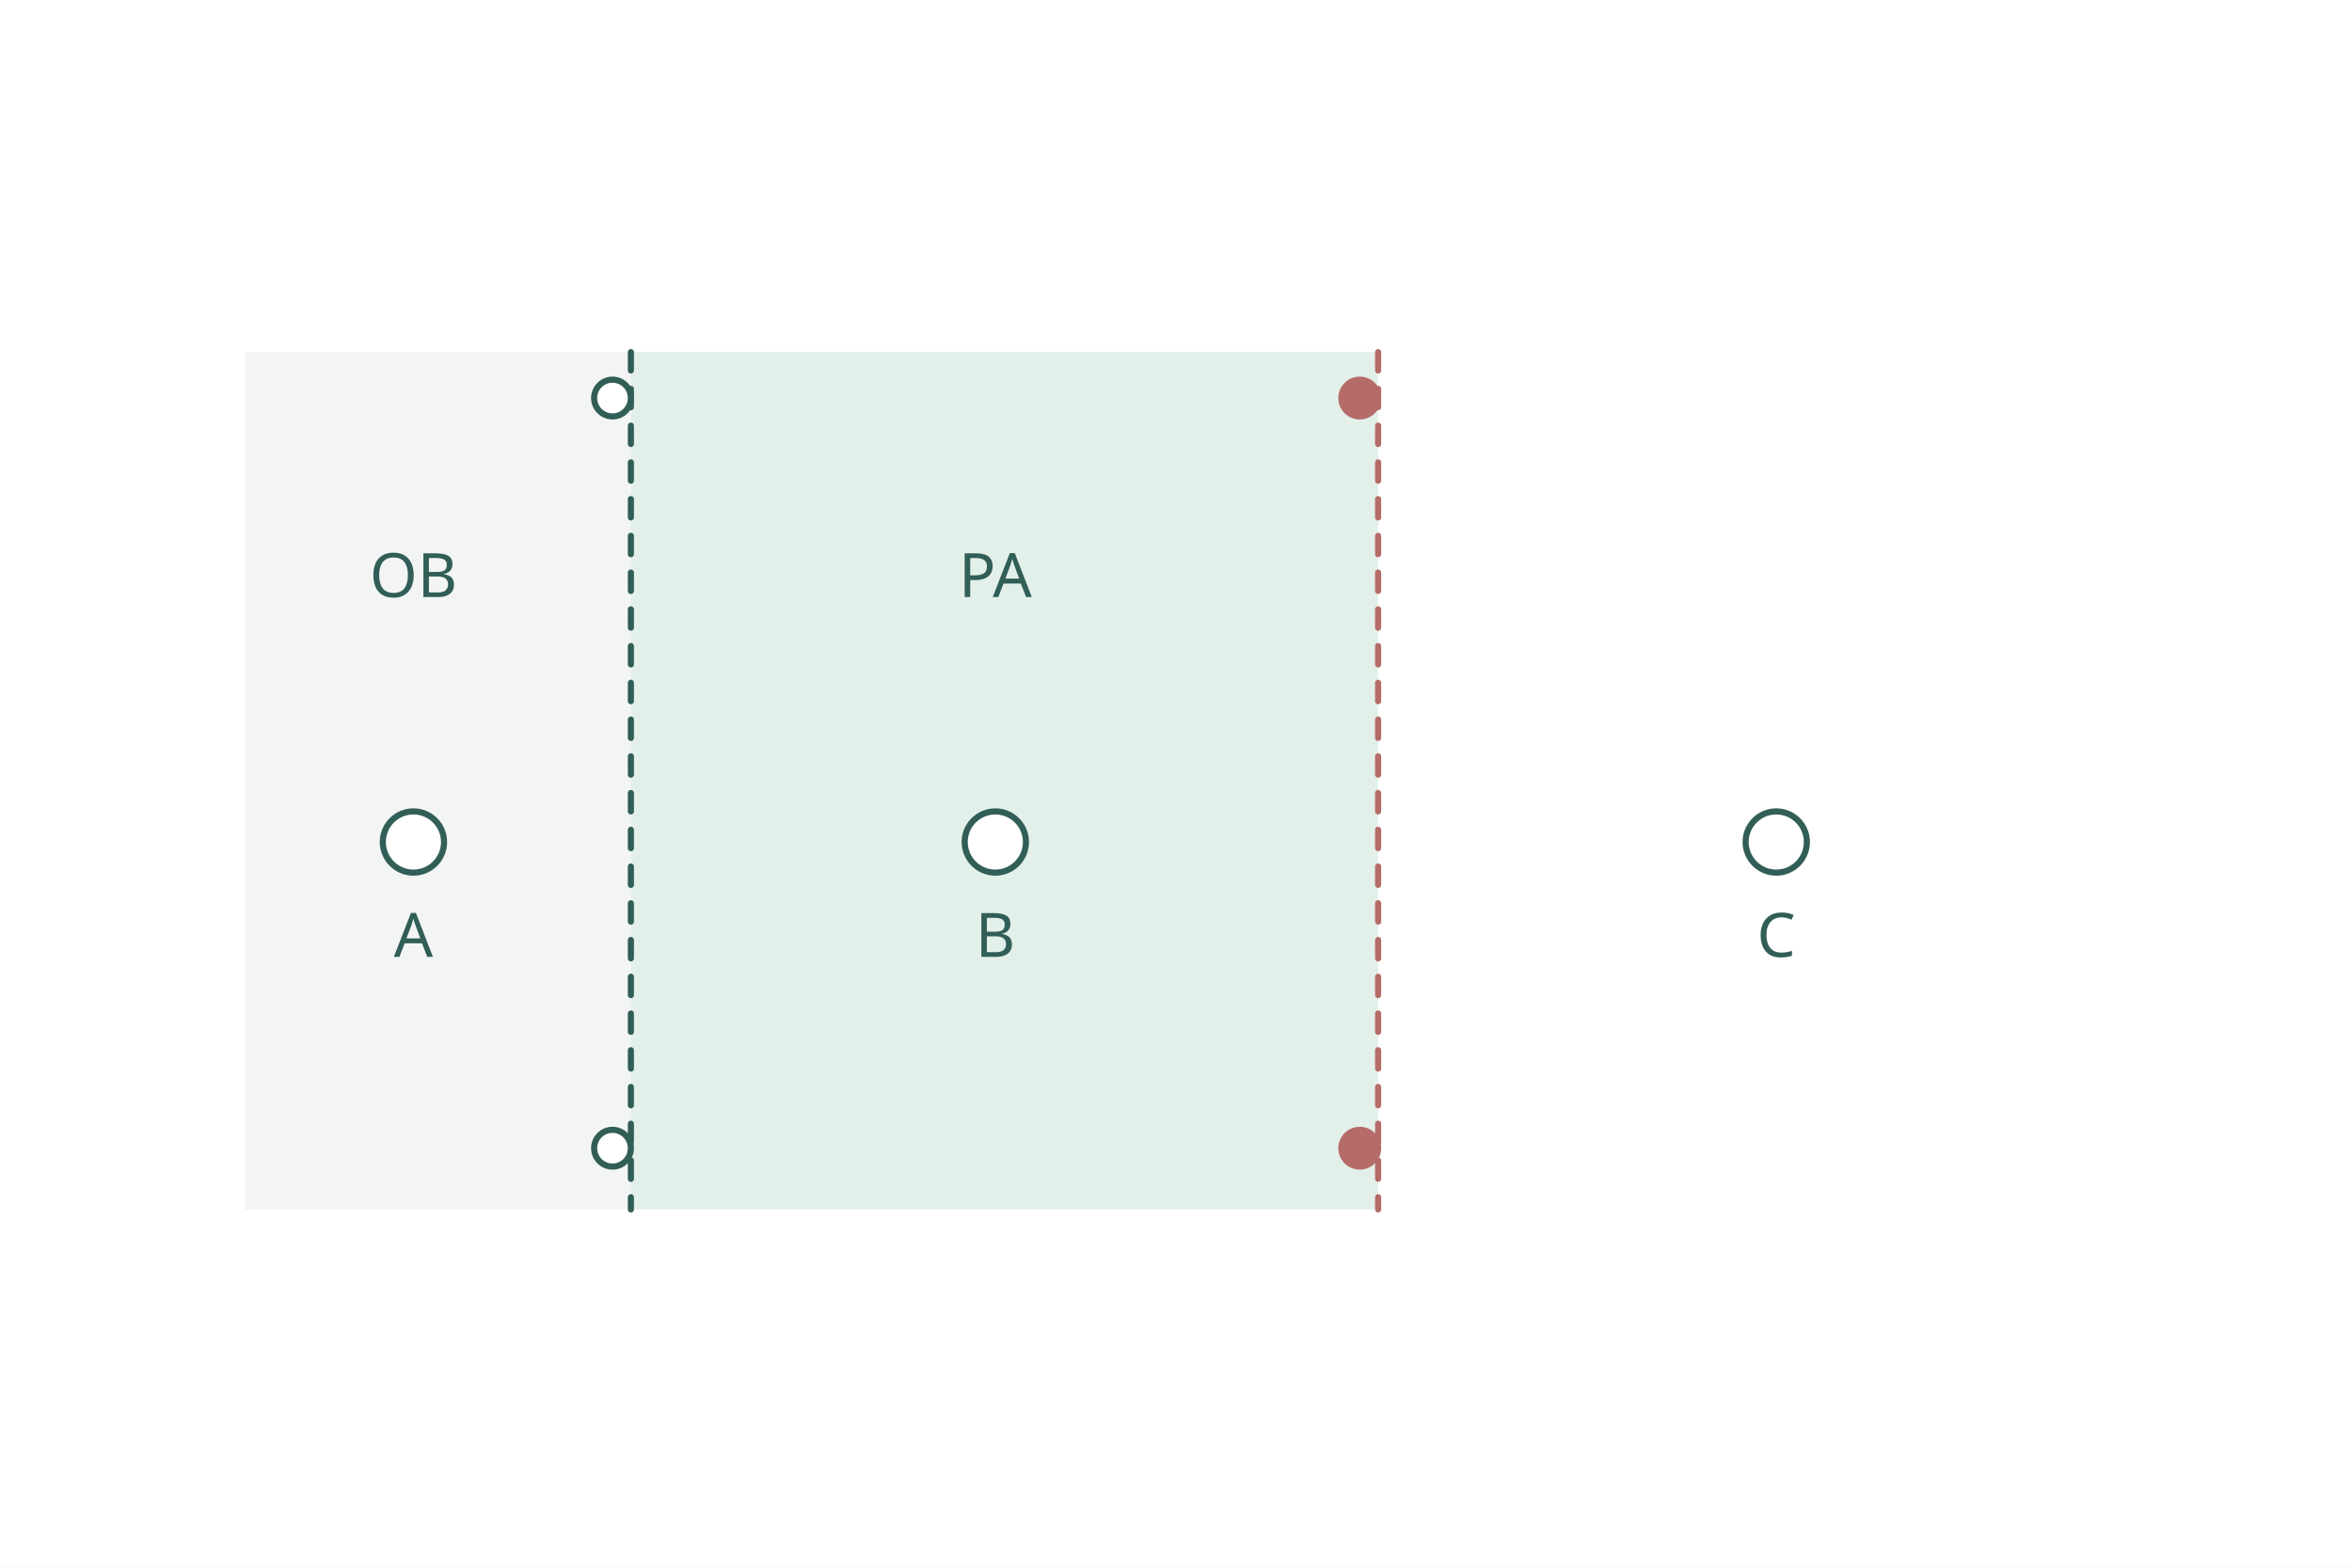
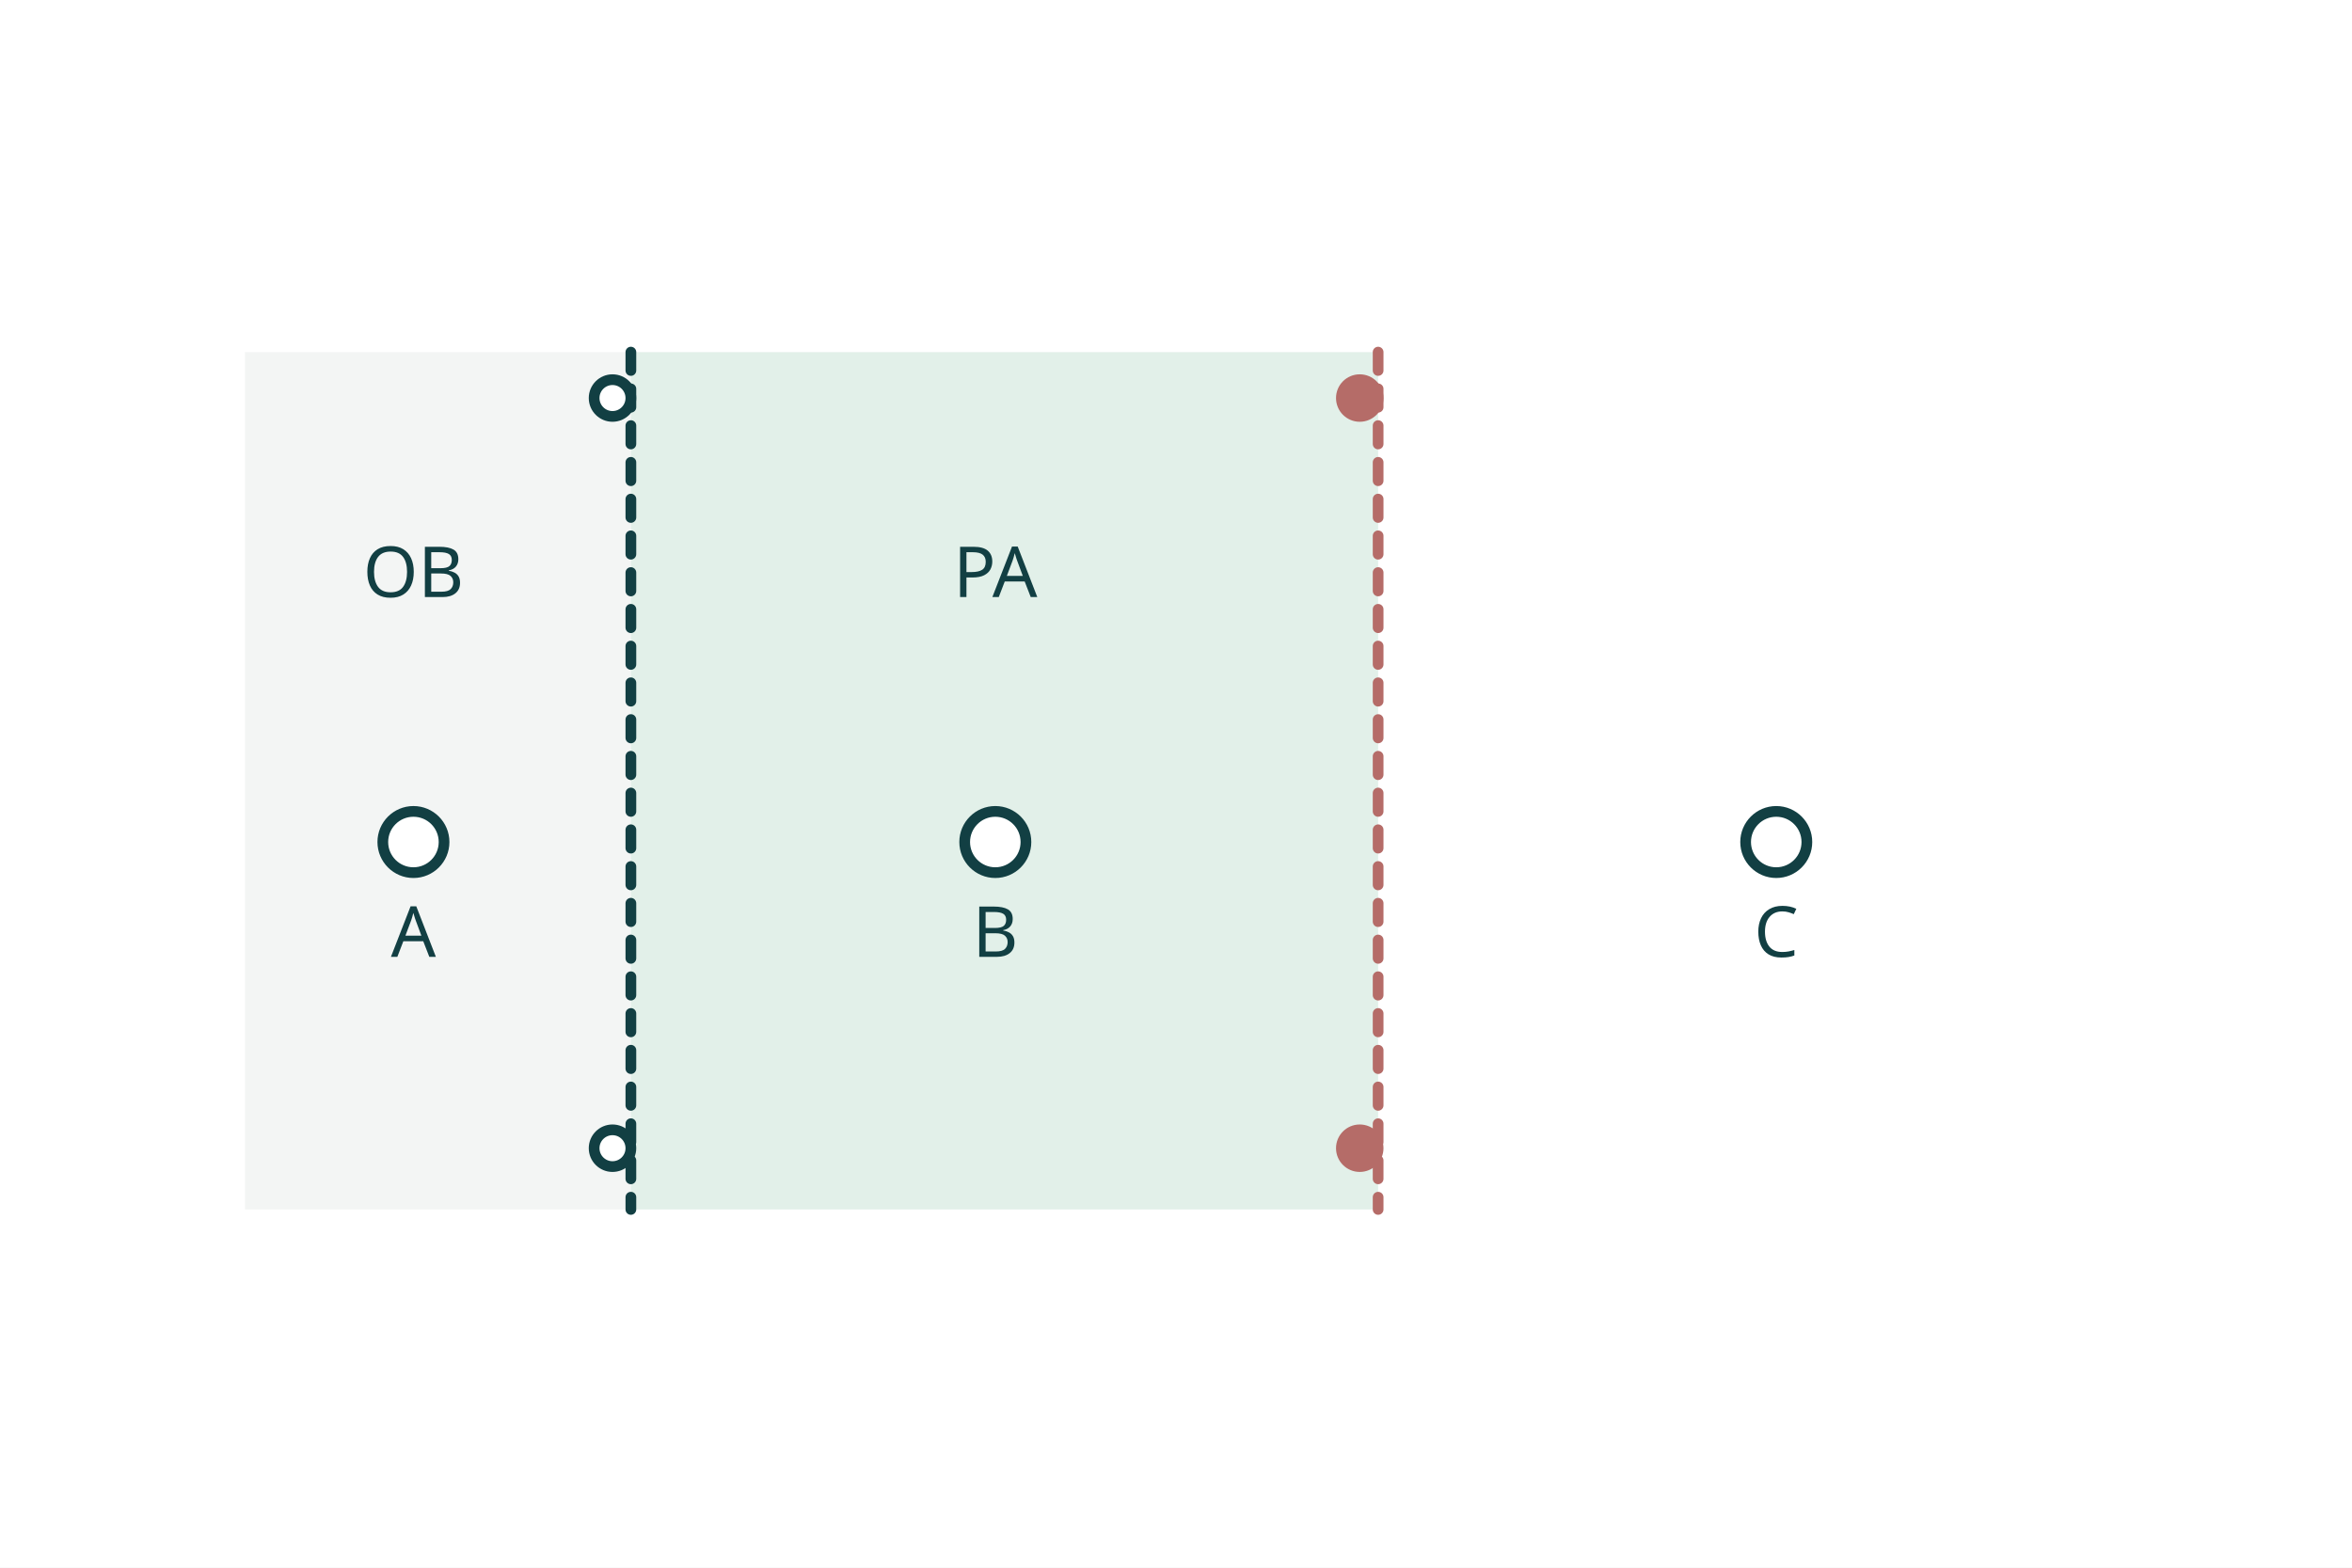
<svg xmlns="http://www.w3.org/2000/svg" width="1536" height="1024" viewBox="0 0 1536 1024">
  <rect width="1536" height="1024" fill="white" />
-   <g stroke="#315e57" stroke-width="4" stroke-linecap="round" stroke-linejoin="round">
+   <g stroke="#123f43" stroke-width="7" stroke-linecap="round" stroke-linejoin="round">
    <rect x="160" y="230" width="252" height="560" fill="#f3f5f4" stroke="none" />
    <rect x="412" y="230" width="488" height="560" fill="#e2f0e9" stroke="none" />
    <path d="M412 230V790" stroke-dasharray="12 12" />
    <path d="M900 230V790" stroke="#b56c68" stroke-dasharray="12 12" />
    <g fill="white">
      <circle cx="400" cy="260" r="12" />
      <circle cx="400" cy="750" r="12" />
    </g>
    <g fill="#b56c68" stroke="#b56c68">
      <circle cx="888" cy="260" r="12" />
      <circle cx="888" cy="750" r="12" />
    </g>
    <g fill="white">
      <circle cx="270" cy="550" r="20" />
      <circle cx="650" cy="550" r="20" />
      <circle cx="1160" cy="550" r="20" />
    </g>
-     <g fill="#315e57" stroke="none" font-family="sans-serif" font-size="40" text-anchor="middle">
+     <g fill="#123f43" stroke="none" font-family="sans-serif" font-size="46" text-anchor="middle">
      <text x="270" y="390">OB</text>
      <text x="650" y="390">PA</text>
      <text x="270" y="625">A</text>
      <text x="650" y="625">B</text>
      <text x="1160" y="625">C</text>
    </g>
  </g>
</svg>
